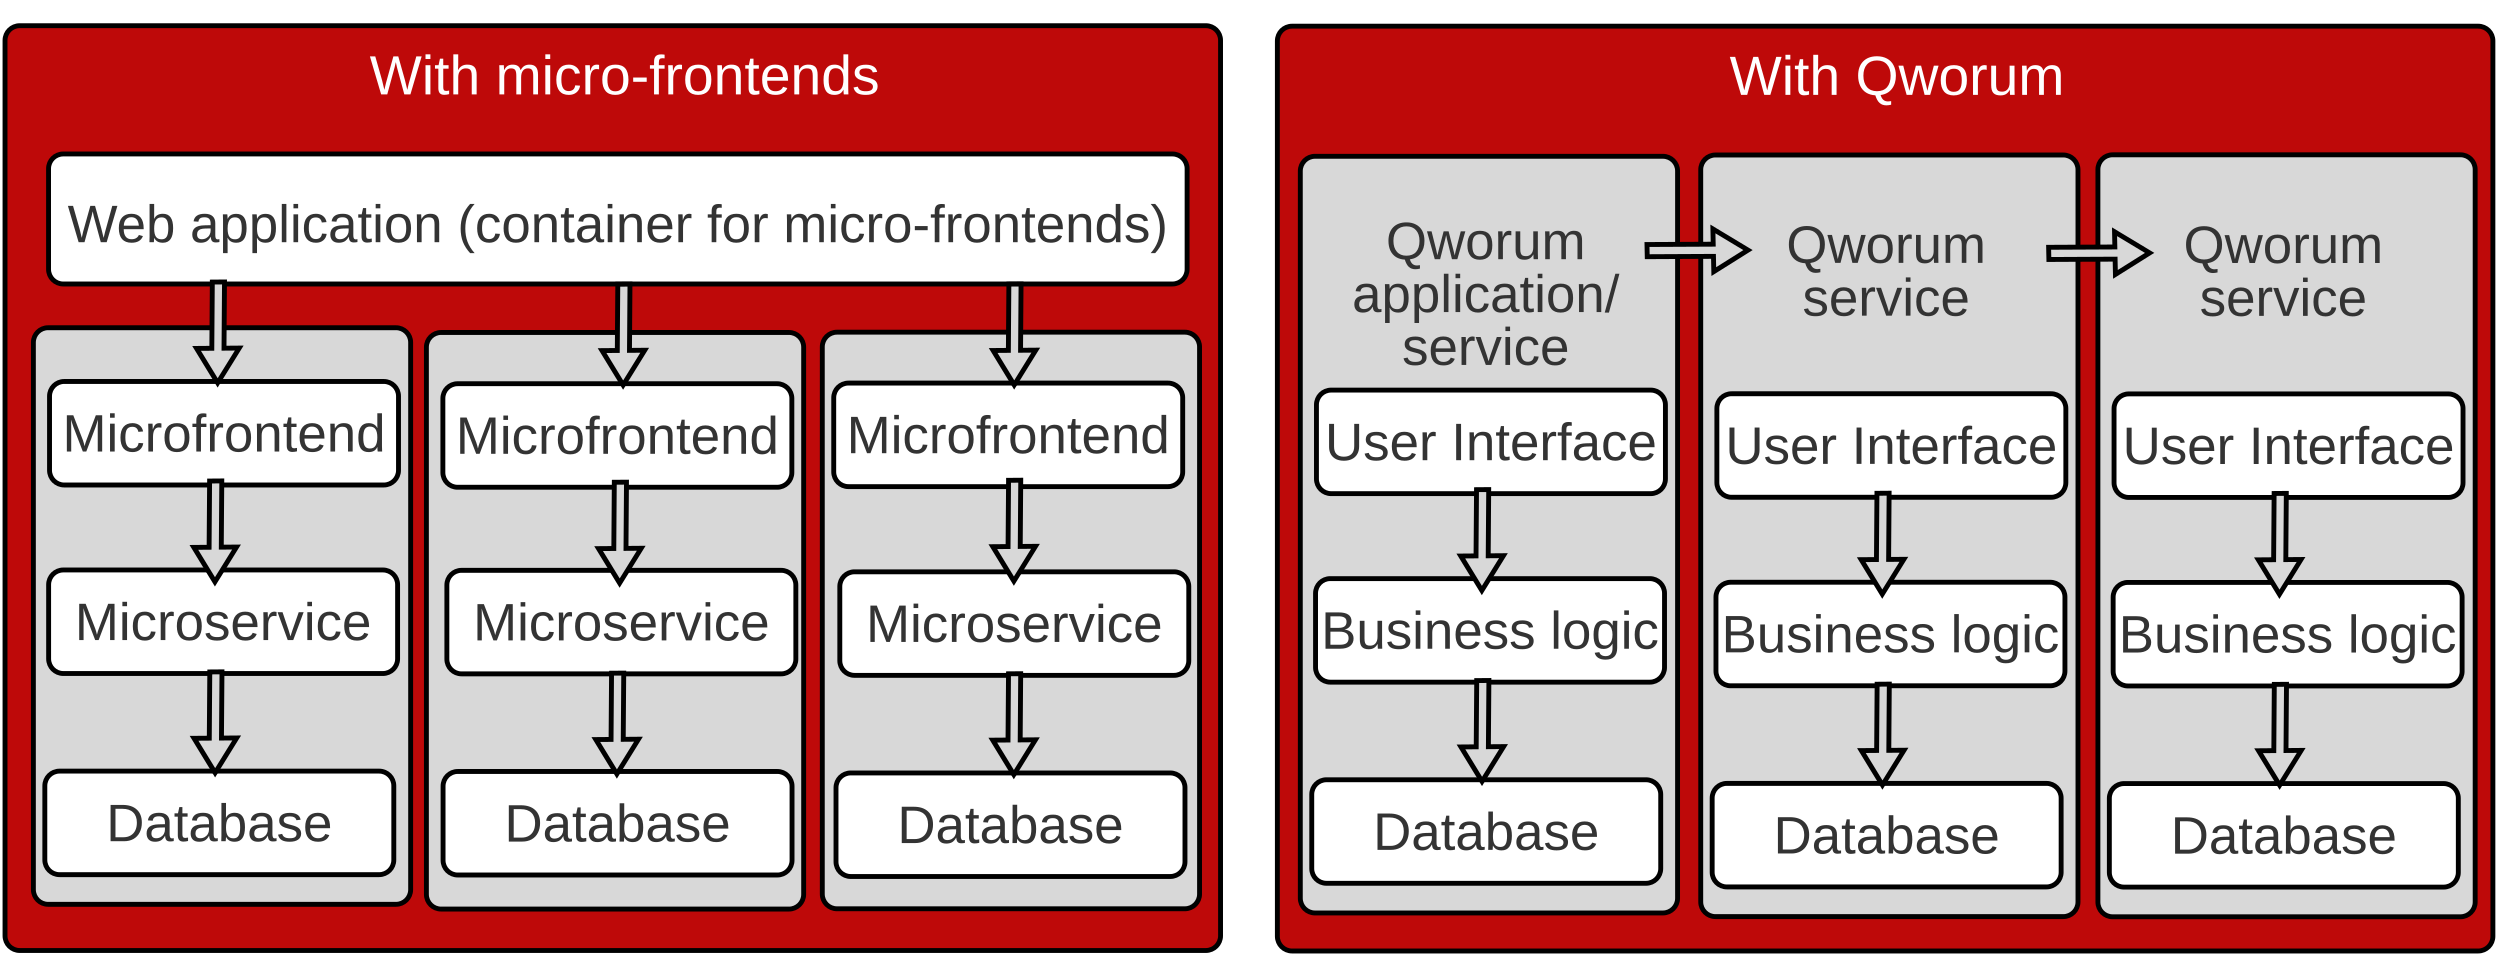
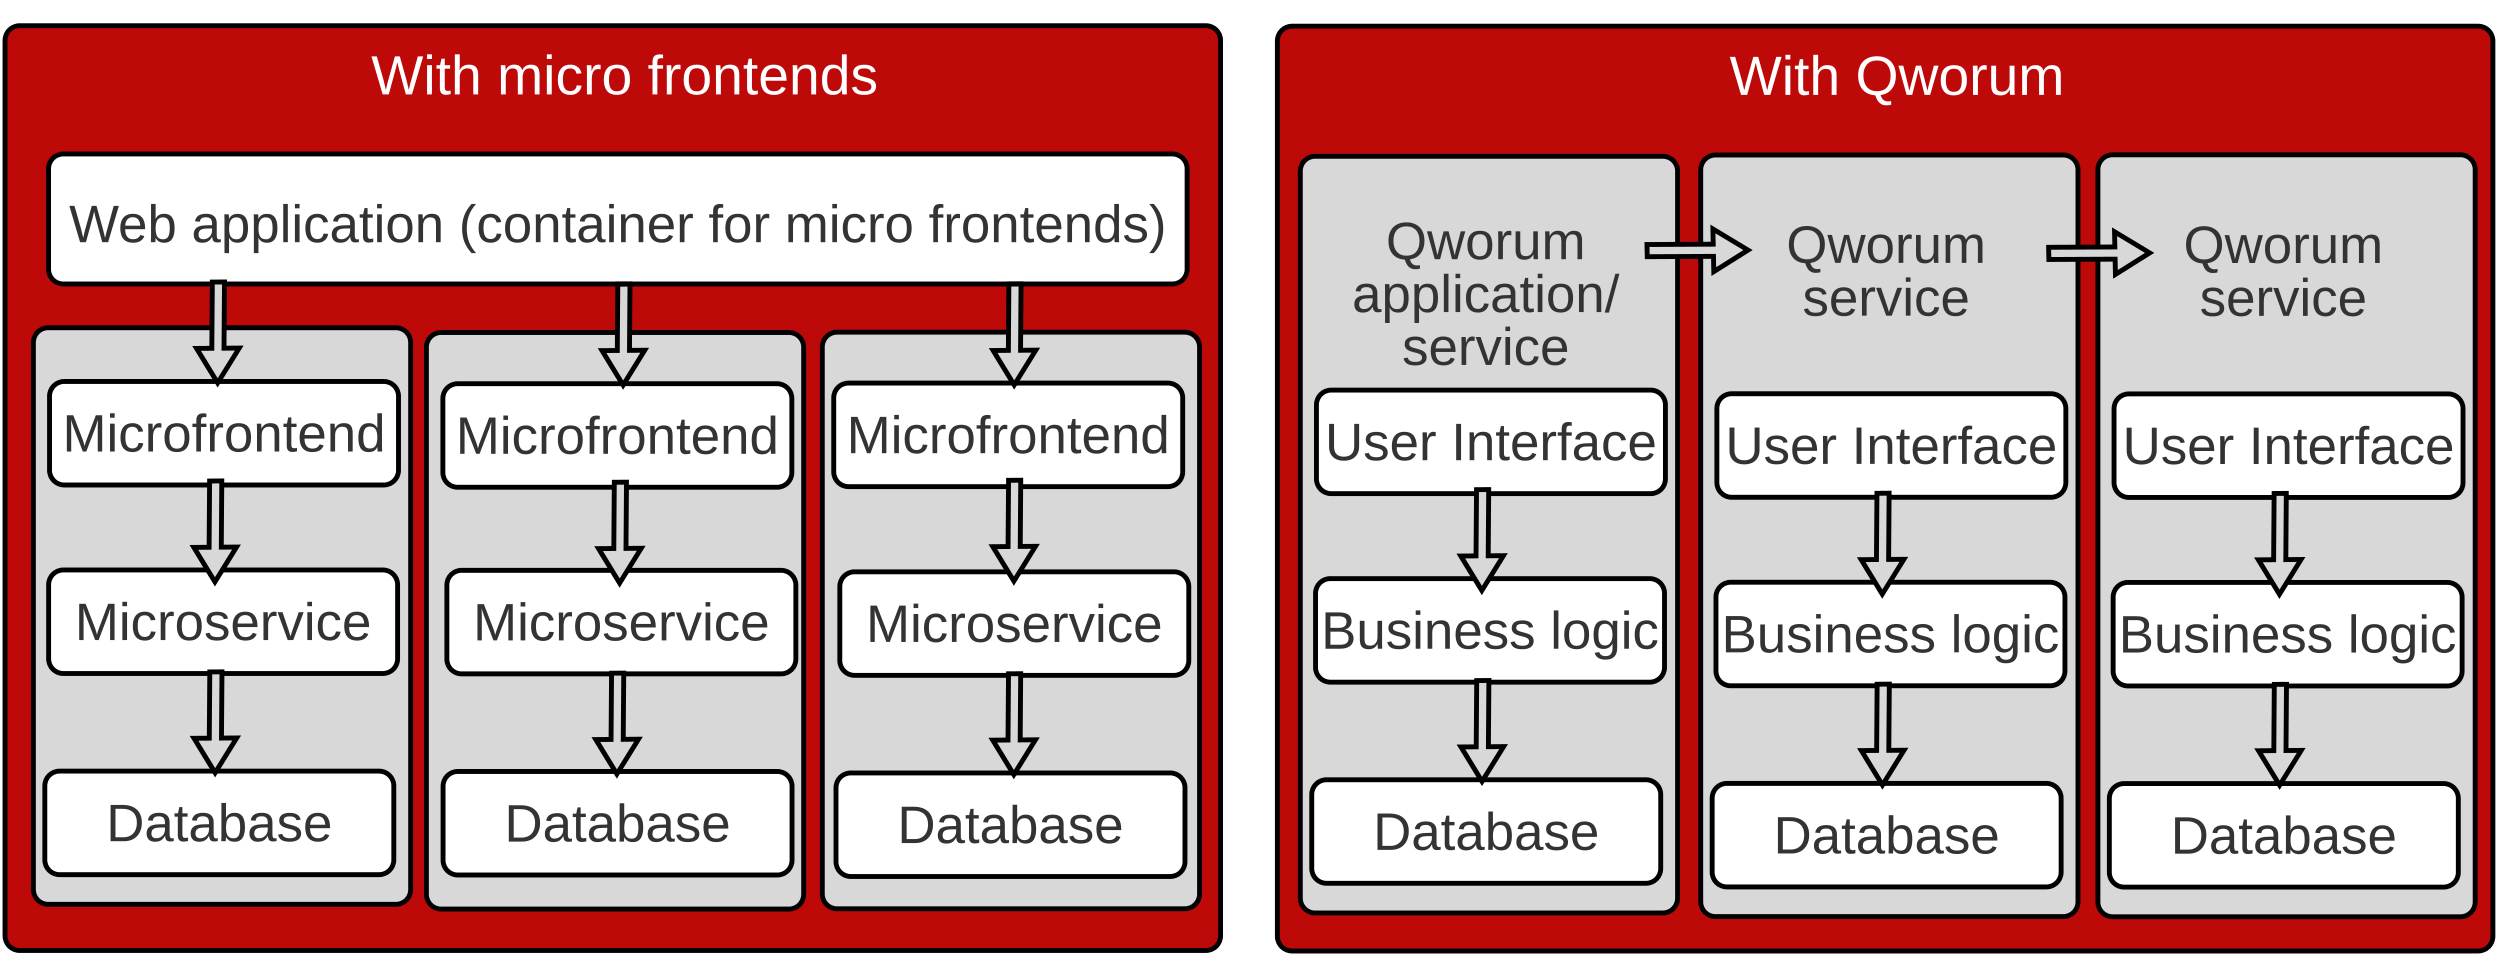
<svg xmlns="http://www.w3.org/2000/svg" xmlns:ns1="https://boxy-svg.com" viewBox="0 0 511 200">
  <defs>
    <linearGradient id="color-1" gradientUnits="userSpaceOnUse" gradientTransform="matrix(3.622818, 0, 0, 5.824354, 102.9634, -876.4673)" ns1:pinned="true">
      <stop style="stop-color: rgb(190, 9, 9)" />
    </linearGradient>
    <linearGradient id="color-2" gradientUnits="userSpaceOnUse" gradientTransform="matrix(1, 0, 0, 1, 248.068, -13.89839)" ns1:pinned="true">
      <stop style="stop-color: rgb(255, 255, 255);" />
    </linearGradient>
    <linearGradient id="color-0" gradientUnits="userSpaceOnUse" gradientTransform="matrix(1, 0, 0, 2.323692, 762.1983, -389.5409)" ns1:pinned="true">
      <stop style="stop-color: #d8d8d8;" />
    </linearGradient>
    <linearGradient id="color-3" gradientUnits="userSpaceOnUse" gradientTransform="matrix(1, 0, 0, 1, -80.79566, -55.21864)" ns1:pinned="true">
      <stop style="stop-color: #d8d8d8;" />
    </linearGradient>
  </defs>
  <g>
    <g>
      <rect x="1.026" y="5.251" width="248.454" height="189.031" rx="3" ry="3" style="stroke: rgb(0, 0, 0); fill: url(#color-1);" />
      <rect x="87.157" y="67.958" width="77.111" height="117.856" rx="3" ry="3" style="stroke: rgb(0, 0, 0); fill: url(#color-0);" />
      <rect x="6.825" y="66.988" width="77.111" height="117.856" rx="3" ry="3" style="stroke: rgb(0, 0, 0); fill: url(#color-0);" />
      <rect x="168.077" y="67.898" width="77.111" height="117.856" rx="3" ry="3" style="stroke: rgb(0, 0, 0); fill: url(#color-0);" />
      <g transform="matrix(1, 0, 0, 1, -8.49566, 0.203756)">
        <rect x="17.658" y="157.413" width="71.33" height="21.163" rx="3" ry="3" style="fill: rgb(255, 255, 255); stroke: rgb(0, 0, 0);" />
        <text style="white-space: pre; fill: rgb(51, 51, 51); font-family: Arial, sans-serif; font-size: 10.8px; text-anchor: middle;" x="53.323" y="171.742">Database</text>
      </g>
-       <text style="fill: url(#color-2); font-family: Arial, sans-serif; font-size: 11.3px; text-anchor: middle; white-space: pre;" x="127.681" y="19.288">With micro-frontends</text>
+       <text style="fill: url(#color-2); font-family: Arial, sans-serif; font-size: 11.3px; text-anchor: middle; white-space: pre;" x="127.681" y="19.288">With micro frontends</text>
      <g transform="matrix(1, 0, 0, 1, 72.90483, 0.275528)">
        <rect x="17.658" y="157.413" width="71.33" height="21.163" rx="3" ry="3" style="fill: rgb(255, 255, 255); stroke: rgb(0, 0, 0);" />
        <text style="white-space: pre; fill: rgb(51, 51, 51); font-family: Arial, sans-serif; font-size: 10.8px; text-anchor: middle;" x="53.323" y="171.742">Database</text>
      </g>
      <g transform="matrix(1, 0, 0, 1, 153.2215, 0.578833)">
        <g>
          <rect x="17.658" y="157.413" width="71.33" height="21.163" rx="3" ry="3" style="fill: rgb(255, 255, 255); stroke: rgb(0, 0, 0);" />
          <text style="white-space: pre; fill: rgb(51, 51, 51); font-family: Arial, sans-serif; font-size: 10.8px; text-anchor: middle;" x="53.323" y="171.742">Database</text>
        </g>
      </g>
      <g transform="matrix(1, 0, 0, 1, -7.533576, -79.44188)">
        <rect x="17.658" y="157.413" width="71.33" height="21.163" rx="3" ry="3" style="fill: rgb(255, 255, 255); stroke: rgb(0, 0, 0);" />
        <text style="white-space: pre; fill: rgb(51, 51, 51); font-family: Arial, sans-serif; font-size: 10.8px; text-anchor: middle;" x="53.323" y="171.742">Microfrontend</text>
      </g>
      <g transform="matrix(1, 0, 0, 1, 72.86528, -78.98094)">
        <rect x="17.658" y="157.413" width="71.33" height="21.163" rx="3" ry="3" style="fill: rgb(255, 255, 255); stroke: rgb(0, 0, 0);" />
        <text style="white-space: pre; fill: rgb(51, 51, 51); font-family: Arial, sans-serif; font-size: 10.8px; text-anchor: middle;" x="53.323" y="171.742">Microfrontend</text>
      </g>
      <g transform="matrix(1, 0, 0, 1, 152.7558, -79.11204)">
        <rect x="17.658" y="157.413" width="71.33" height="21.163" rx="3" ry="3" style="fill: rgb(255, 255, 255); stroke: rgb(0, 0, 0);" />
        <text style="white-space: pre; fill: rgb(51, 51, 51); font-family: Arial, sans-serif; font-size: 10.8px; text-anchor: middle;" x="53.323" y="171.742">Microfrontend</text>
      </g>
      <g transform="matrix(1, 0, 0, 1, -3, -2)">
        <rect x="12.924" y="33.472" width="232.72" height="26.575" rx="3" ry="3" style="fill: rgb(255, 255, 255); stroke: rgb(0, 0, 0);" />
-         <text style="white-space: pre; fill: rgb(51, 51, 51); font-family: Arial, sans-serif; font-size: 10.8px; text-anchor: middle;" x="129.284" y="51.507">Web application (container for micro-frontends)</text>
+         <text style="white-space: pre; fill: rgb(51, 51, 51); font-family: Arial, sans-serif; font-size: 10.8px; text-anchor: middle;" x="129.284" y="51.507">Web application (container for micro frontends)</text>
      </g>
      <path d="M 76.688 167.266 H 90.226 L 90.226 164.153 L 97.308 168.511 L 90.226 172.868 L 90.226 169.756 H 76.688 V 167.266 Z" style="fill: rgb(216, 216, 216); stroke: rgb(0, 0, 0);" transform="matrix(-0.007473, 0.999972, -1.000091, 0.008429, 213.7417, -20.46254)" ns1:shape="arrow 76.688 164.153 20.62 8.715 2.49 7.082 0 1@b786adda" />
      <g transform="matrix(1, 0, 0, 1, -7.719082, -40.90998)">
        <rect x="17.658" y="157.413" width="71.33" height="21.163" rx="3" ry="3" style="fill: rgb(255, 255, 255); stroke: rgb(0, 0, 0);" />
        <text style="white-space: pre; fill: rgb(51, 51, 51); font-family: Arial, sans-serif; font-size: 10.8px; text-anchor: middle;" x="53.323" y="171.742">Microservice</text>
      </g>
      <g transform="matrix(1, 0, 0, 1, 73.6814, -40.83821)">
        <rect x="17.658" y="157.413" width="71.33" height="21.163" rx="3" ry="3" style="fill: rgb(255, 255, 255); stroke: rgb(0, 0, 0);" />
        <text style="white-space: pre; fill: rgb(51, 51, 51); font-family: Arial, sans-serif; font-size: 10.8px; text-anchor: middle;" x="53.323" y="171.742">Microservice</text>
      </g>
      <g transform="matrix(1, 0, 0, 1, 153.9981, -40.5349)">
        <rect x="17.658" y="157.413" width="71.33" height="21.163" rx="3" ry="3" style="fill: rgb(255, 255, 255); stroke: rgb(0, 0, 0);" />
        <text style="white-space: pre; fill: rgb(51, 51, 51); font-family: Arial, sans-serif; font-size: 10.8px; text-anchor: middle;" x="53.323" y="171.742">Microservice</text>
      </g>
      <path d="M 76.688 167.266 H 90.226 L 90.226 164.153 L 97.308 168.511 L 90.226 172.868 L 90.226 169.756 H 76.688 V 167.266 Z" style="fill: rgb(216, 216, 216); stroke: rgb(0, 0, 0);" transform="matrix(-0.007473, 0.999972, -1.000091, 0.008429, 296.6217, -20.01682)" ns1:shape="arrow 76.688 164.153 20.62 8.715 2.49 7.082 0 1@b786adda" />
      <path d="M 76.688 167.266 H 90.226 L 90.226 164.153 L 97.308 168.511 L 90.226 172.868 L 90.226 169.756 H 76.688 V 167.266 Z" style="fill: rgb(216, 216, 216); stroke: rgb(0, 0, 0);" transform="matrix(-0.007473, 0.999972, -1.000091, 0.008429, 376.5575, -20.03768)" ns1:shape="arrow 76.688 164.153 20.62 8.715 2.49 7.082 0 1@b786adda" />
      <path d="M 76.688 167.266 H 90.226 L 90.226 164.153 L 97.308 168.511 L 90.226 172.868 L 90.226 169.756 H 76.688 V 167.266 Z" style="fill: rgb(216, 216, 216); stroke: rgb(0, 0, 0);" transform="matrix(-0.007473, 0.999972, -1.000091, 0.008429, 213.1868, 20.20676)" ns1:shape="arrow 76.688 164.153 20.62 8.715 2.49 7.082 0 1@b786adda" />
      <path d="M 76.688 167.266 H 90.226 L 90.226 164.153 L 97.308 168.511 L 90.226 172.868 L 90.226 169.756 H 76.688 V 167.266 Z" style="fill: rgb(216, 216, 216); stroke: rgb(0, 0, 0);" transform="matrix(-0.007473, 0.999972, -1.000091, 0.008429, 295.9079, 20.45771)" ns1:shape="arrow 76.688 164.153 20.62 8.715 2.49 7.082 0 1@b786adda" />
      <path d="M 76.688 167.266 H 90.226 L 90.226 164.153 L 97.308 168.511 L 90.226 172.868 L 90.226 169.756 H 76.688 V 167.266 Z" style="fill: rgb(216, 216, 216); stroke: rgb(0, 0, 0);" transform="matrix(-0.007473, 0.999972, -1.000091, 0.008429, 376.4933, 20.05969)" ns1:shape="arrow 76.688 164.153 20.62 8.715 2.49 7.082 0 1@b786adda" />
      <path d="M 76.688 167.266 H 90.226 L 90.226 164.153 L 97.308 168.511 L 90.226 172.868 L 90.226 169.756 H 76.688 V 167.266 Z" style="fill: rgb(216, 216, 216); stroke: rgb(0, 0, 0);" transform="matrix(-0.007473, 0.999972, -1.000091, 0.008429, 213.2247, 59.23)" ns1:shape="arrow 76.688 164.153 20.62 8.715 2.49 7.082 0 1@b786adda" />
      <path d="M 76.688 167.266 H 90.226 L 90.226 164.153 L 97.308 168.511 L 90.226 172.868 L 90.226 169.756 H 76.688 V 167.266 Z" style="fill: rgb(216, 216, 216); stroke: rgb(0, 0, 0);" transform="matrix(-0.007473, 0.999972, -1.000091, 0.008429, 295.3463, 59.48524)" ns1:shape="arrow 76.688 164.153 20.62 8.715 2.49 7.082 0 1@b786adda" />
      <path d="M 76.688 167.266 H 90.226 L 90.226 164.153 L 97.308 168.511 L 90.226 172.868 L 90.226 169.756 H 76.688 V 167.266 Z" style="fill: rgb(216, 216, 216); stroke: rgb(0, 0, 0);" transform="matrix(-0.007473, 0.999972, -1.000091, 0.008429, 376.4832, 59.60851)" ns1:shape="arrow 76.688 164.153 20.62 8.715 2.49 7.082 0 1@b786adda" />
    </g>
  </g>
  <g transform="matrix(1, 0, 0, 1, 0.101616, -63.67537)" />
  <g>
    <rect x="261.094" y="5.353" width="248.454" height="189.031" rx="3" ry="3" style="stroke: rgb(0, 0, 0); fill: url(#color-1);" />
    <g transform="matrix(1, 0, 0, 1, -1.109239, 1.663858)">
      <rect x="266.893" y="30.282" width="77.111" height="154.664" rx="3" ry="3" style="stroke: rgb(0, 0, 0); fill: url(#color-0);" />
      <g transform="matrix(1, 0, 0, 1, 251.5723, 0.305369)">
        <rect x="17.658" y="157.413" width="71.33" height="21.163" rx="3" ry="3" style="fill: rgb(255, 255, 255); stroke: rgb(0, 0, 0);" />
        <text style="white-space: pre; fill: rgb(51, 51, 51); font-family: Arial, sans-serif; font-size: 10.8px; text-anchor: middle;" x="53.323" y="171.742">Database</text>
      </g>
      <rect x="270.192" y="78.073" width="71.33" height="21.163" rx="3" ry="3" style="fill: rgb(255, 255, 255); stroke: rgb(0, 0, 0);" />
      <text style="white-space: pre; fill: rgb(51, 51, 51); font-family: Arial, sans-serif; font-size: 10.8px; text-anchor: middle;" x="305.857" y="92.402">User Interface</text>
      <g transform="matrix(1, 0, 0, 1, 252.3489, -40.80837)">
        <rect x="17.658" y="157.413" width="71.33" height="21.163" rx="3" ry="3" style="fill: rgb(255, 255, 255); stroke: rgb(0, 0, 0);" />
        <text style="white-space: pre; fill: rgb(51, 51, 51); font-family: Arial, sans-serif; font-size: 10.8px; text-anchor: middle;" x="53.323" y="171.742">Business logic</text>
      </g>
      <path d="M 76.688 167.266 H 90.226 L 90.226 164.153 L 97.308 168.511 L 90.226 172.868 L 90.226 169.756 H 76.688 V 167.266 Z" style="fill: rgb(216, 216, 216); stroke: rgb(0, 0, 0);" transform="matrix(-0.007473, 0.999972, -1.000091, 0.008429, 473.2548, 20.30838)" ns1:shape="arrow 76.688 164.153 20.62 8.715 2.49 7.082 0 1@b786adda" />
      <path d="M 76.688 167.266 H 90.226 L 90.226 164.153 L 97.308 168.511 L 90.226 172.868 L 90.226 169.756 H 76.688 V 167.266 Z" style="fill: rgb(216, 216, 216); stroke: rgb(0, 0, 0);" transform="matrix(-0.007473, 0.999972, -1.000091, 0.008429, 473.2927, 59.33162)" ns1:shape="arrow 76.688 164.153 20.62 8.715 2.49 7.082 0 1@b786adda" />
      <text style="white-space: pre; fill: rgb(51, 51, 51); font-family: Arial, sans-serif; font-size: 10.8px; text-anchor: middle;" x="304.798" y="51.321" transform="matrix(1, 0, 0, 1, 0, 0)">Qworum<tspan x="304.798" dy="1em">​</tspan>application/<tspan x="304.798" dy="1em">​</tspan>service</text>
    </g>
    <text style="fill: url(#color-2); font-family: Arial, sans-serif; font-size: 11.3px; text-anchor: middle; white-space: pre;" x="387.749" y="19.39">With Qworum</text>
    <g>
      <rect x="347.629" y="31.682" width="77.111" height="155.671" rx="3" ry="3" style="stroke: rgb(0, 0, 0); fill: url(#color-0);" />
      <g transform="matrix(1, 0, 0, 1, 332.3084, 2.712145)">
        <rect x="17.658" y="157.413" width="71.33" height="21.163" rx="3" ry="3" style="fill: rgb(255, 255, 255); stroke: rgb(0, 0, 0);" />
        <text style="white-space: pre; fill: rgb(51, 51, 51); font-family: Arial, sans-serif; font-size: 10.8px; text-anchor: middle;" x="53.323" y="171.742">Database</text>
      </g>
      <rect x="350.928" y="80.48" width="71.33" height="21.163" rx="3" ry="3" style="fill: rgb(255, 255, 255); stroke: rgb(0, 0, 0);" />
      <text style="white-space: pre; fill: rgb(51, 51, 51); font-family: Arial, sans-serif; font-size: 10.8px; text-anchor: middle;" x="386.593" y="94.809">User Interface</text>
      <g transform="matrix(1, 0, 0, 1, 333.085, -38.40159)">
        <rect x="17.658" y="157.413" width="71.33" height="21.163" rx="3" ry="3" style="fill: rgb(255, 255, 255); stroke: rgb(0, 0, 0);" />
        <text style="white-space: pre; fill: rgb(51, 51, 51); font-family: Arial, sans-serif; font-size: 10.8px; text-anchor: middle;" x="53.323" y="171.742">Business logic</text>
      </g>
      <path d="M 76.688 167.266 H 90.226 L 90.226 164.153 L 97.308 168.511 L 90.226 172.868 L 90.226 169.756 H 76.688 V 167.266 Z" style="fill: rgb(216, 216, 216); stroke: rgb(0, 0, 0);" transform="matrix(-0.007473, 0.999972, -1.000091, 0.008429, 553.9908, 22.71515)" ns1:shape="arrow 76.688 164.153 20.62 8.715 2.49 7.082 0 1@b786adda" />
      <path d="M 76.688 167.266 H 90.226 L 90.226 164.153 L 97.308 168.511 L 90.226 172.868 L 90.226 169.756 H 76.688 V 167.266 Z" style="fill: rgb(216, 216, 216); stroke: rgb(0, 0, 0);" transform="matrix(-0.007473, 0.999972, -1.000091, 0.008429, 554.0287, 61.7384)" ns1:shape="arrow 76.688 164.153 20.62 8.715 2.49 7.082 0 1@b786adda" />
      <text style="white-space: pre; fill: rgb(51, 51, 51); font-family: Arial, sans-serif; font-size: 10.8px; text-anchor: middle;" x="304.798" y="51.321" transform="matrix(1, 0, 0, 1, 80.73605, 2.406776)">Qworum<tspan x="304.798" dy="1em">​</tspan>service</text>
    </g>
    <g>
      <rect x="428.813" y="31.642" width="77.111" height="155.746" rx="3" ry="3" style="stroke: rgb(0, 0, 0); fill: url(#color-0);" />
      <g transform="matrix(1, 0, 0, 1, 413.4926, 2.747379)">
        <rect x="17.658" y="157.413" width="71.33" height="21.163" rx="3" ry="3" style="fill: rgb(255, 255, 255); stroke: rgb(0, 0, 0);" />
        <text style="white-space: pre; fill: rgb(51, 51, 51); font-family: Arial, sans-serif; font-size: 10.8px; text-anchor: middle;" x="53.323" y="171.742">Database</text>
      </g>
      <rect x="432.112" y="80.515" width="71.33" height="21.163" rx="3" ry="3" style="fill: rgb(255, 255, 255); stroke: rgb(0, 0, 0);" />
      <text style="white-space: pre; fill: rgb(51, 51, 51); font-family: Arial, sans-serif; font-size: 10.8px; text-anchor: middle;" x="467.777" y="94.844">User Interface</text>
      <g transform="matrix(1, 0, 0, 1, 414.2691, -38.36636)">
        <rect x="17.658" y="157.413" width="71.33" height="21.163" rx="3" ry="3" style="fill: rgb(255, 255, 255); stroke: rgb(0, 0, 0);" />
        <text style="white-space: pre; fill: rgb(51, 51, 51); font-family: Arial, sans-serif; font-size: 10.8px; text-anchor: middle;" x="53.323" y="171.742">Business logic</text>
      </g>
      <path d="M 76.688 167.266 H 90.226 L 90.226 164.153 L 97.308 168.511 L 90.226 172.868 L 90.226 169.756 H 76.688 V 167.266 Z" style="fill: rgb(216, 216, 216); stroke: rgb(0, 0, 0);" transform="matrix(-0.007473, 0.999972, -1.000091, 0.008429, 635.175, 22.75039)" ns1:shape="arrow 76.688 164.153 20.62 8.715 2.49 7.082 0 1@b786adda" />
      <path d="M 76.688 167.266 H 90.226 L 90.226 164.153 L 97.308 168.511 L 90.226 172.868 L 90.226 169.756 H 76.688 V 167.266 Z" style="fill: rgb(216, 216, 216); stroke: rgb(0, 0, 0);" transform="matrix(-0.007473, 0.999972, -1.000091, 0.008429, 635.213, 61.77363)" ns1:shape="arrow 76.688 164.153 20.62 8.715 2.49 7.082 0 1@b786adda" />
      <text style="white-space: pre; fill: rgb(51, 51, 51); font-family: Arial, sans-serif; font-size: 10.8px; text-anchor: middle;" x="304.798" y="51.321" transform="matrix(1, 0, 0, 1, 161.9202, 2.44201)">Qworum<tspan x="304.798" dy="1em">​</tspan>service</text>
    </g>
    <path d="M 76.688 167.265 H 90.226 L 90.226 164.153 L 97.308 168.51 L 90.226 172.868 L 90.226 169.755 H 76.688 V 167.265 Z" style="fill: rgb(216, 216, 216); stroke: rgb(0, 0, 0);" transform="matrix(0.999987, -0.005079, 0.020981, 0.999906, 256.4472, -116.88)" ns1:shape="arrow 76.688 164.153 20.62 8.715 2.49 7.082 0 1@95575620" />
    <path d="M 76.688 167.265 H 90.226 L 90.226 164.153 L 97.308 168.51 L 90.226 172.868 L 90.226 169.755 H 76.688 V 167.265 Z" style="fill: rgb(216, 216, 216); stroke: rgb(0, 0, 0);" transform="matrix(0.999987, -0.005079, 0.020981, 0.999906, 338.5414, -116.3101)" ns1:shape="arrow 76.688 164.153 20.62 8.715 2.49 7.082 0 1@95575620" />
  </g>
</svg>
